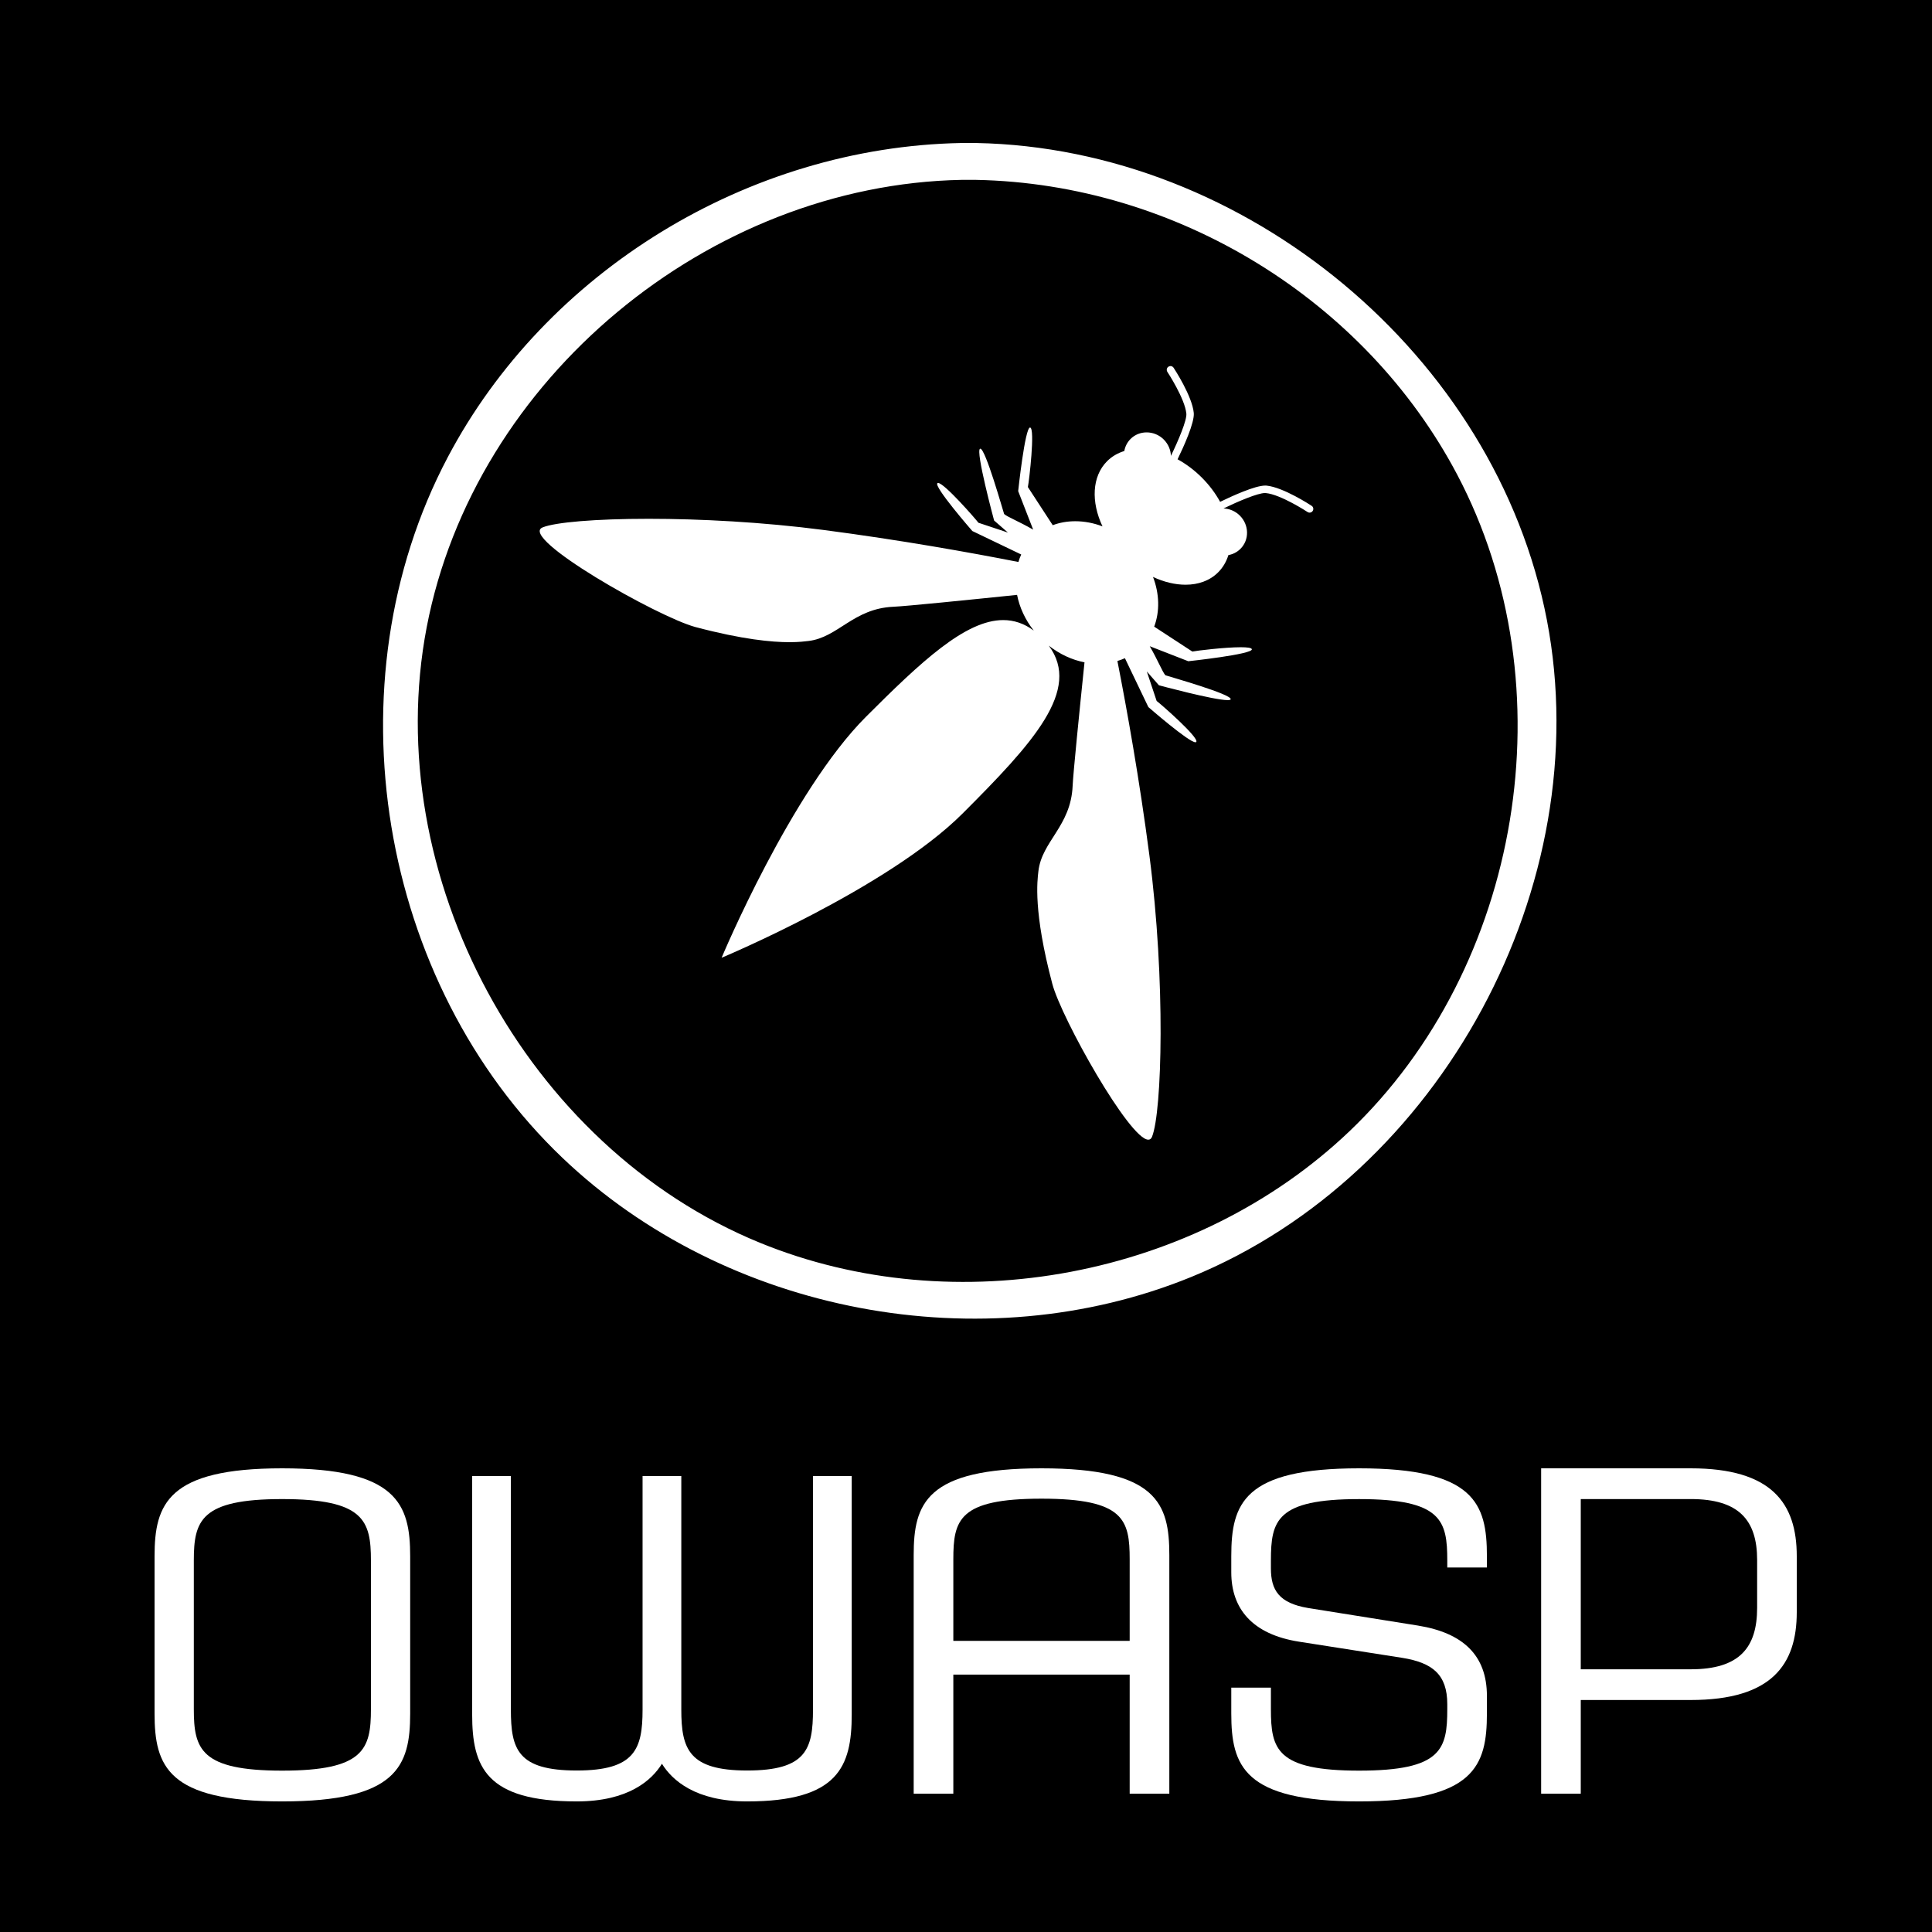
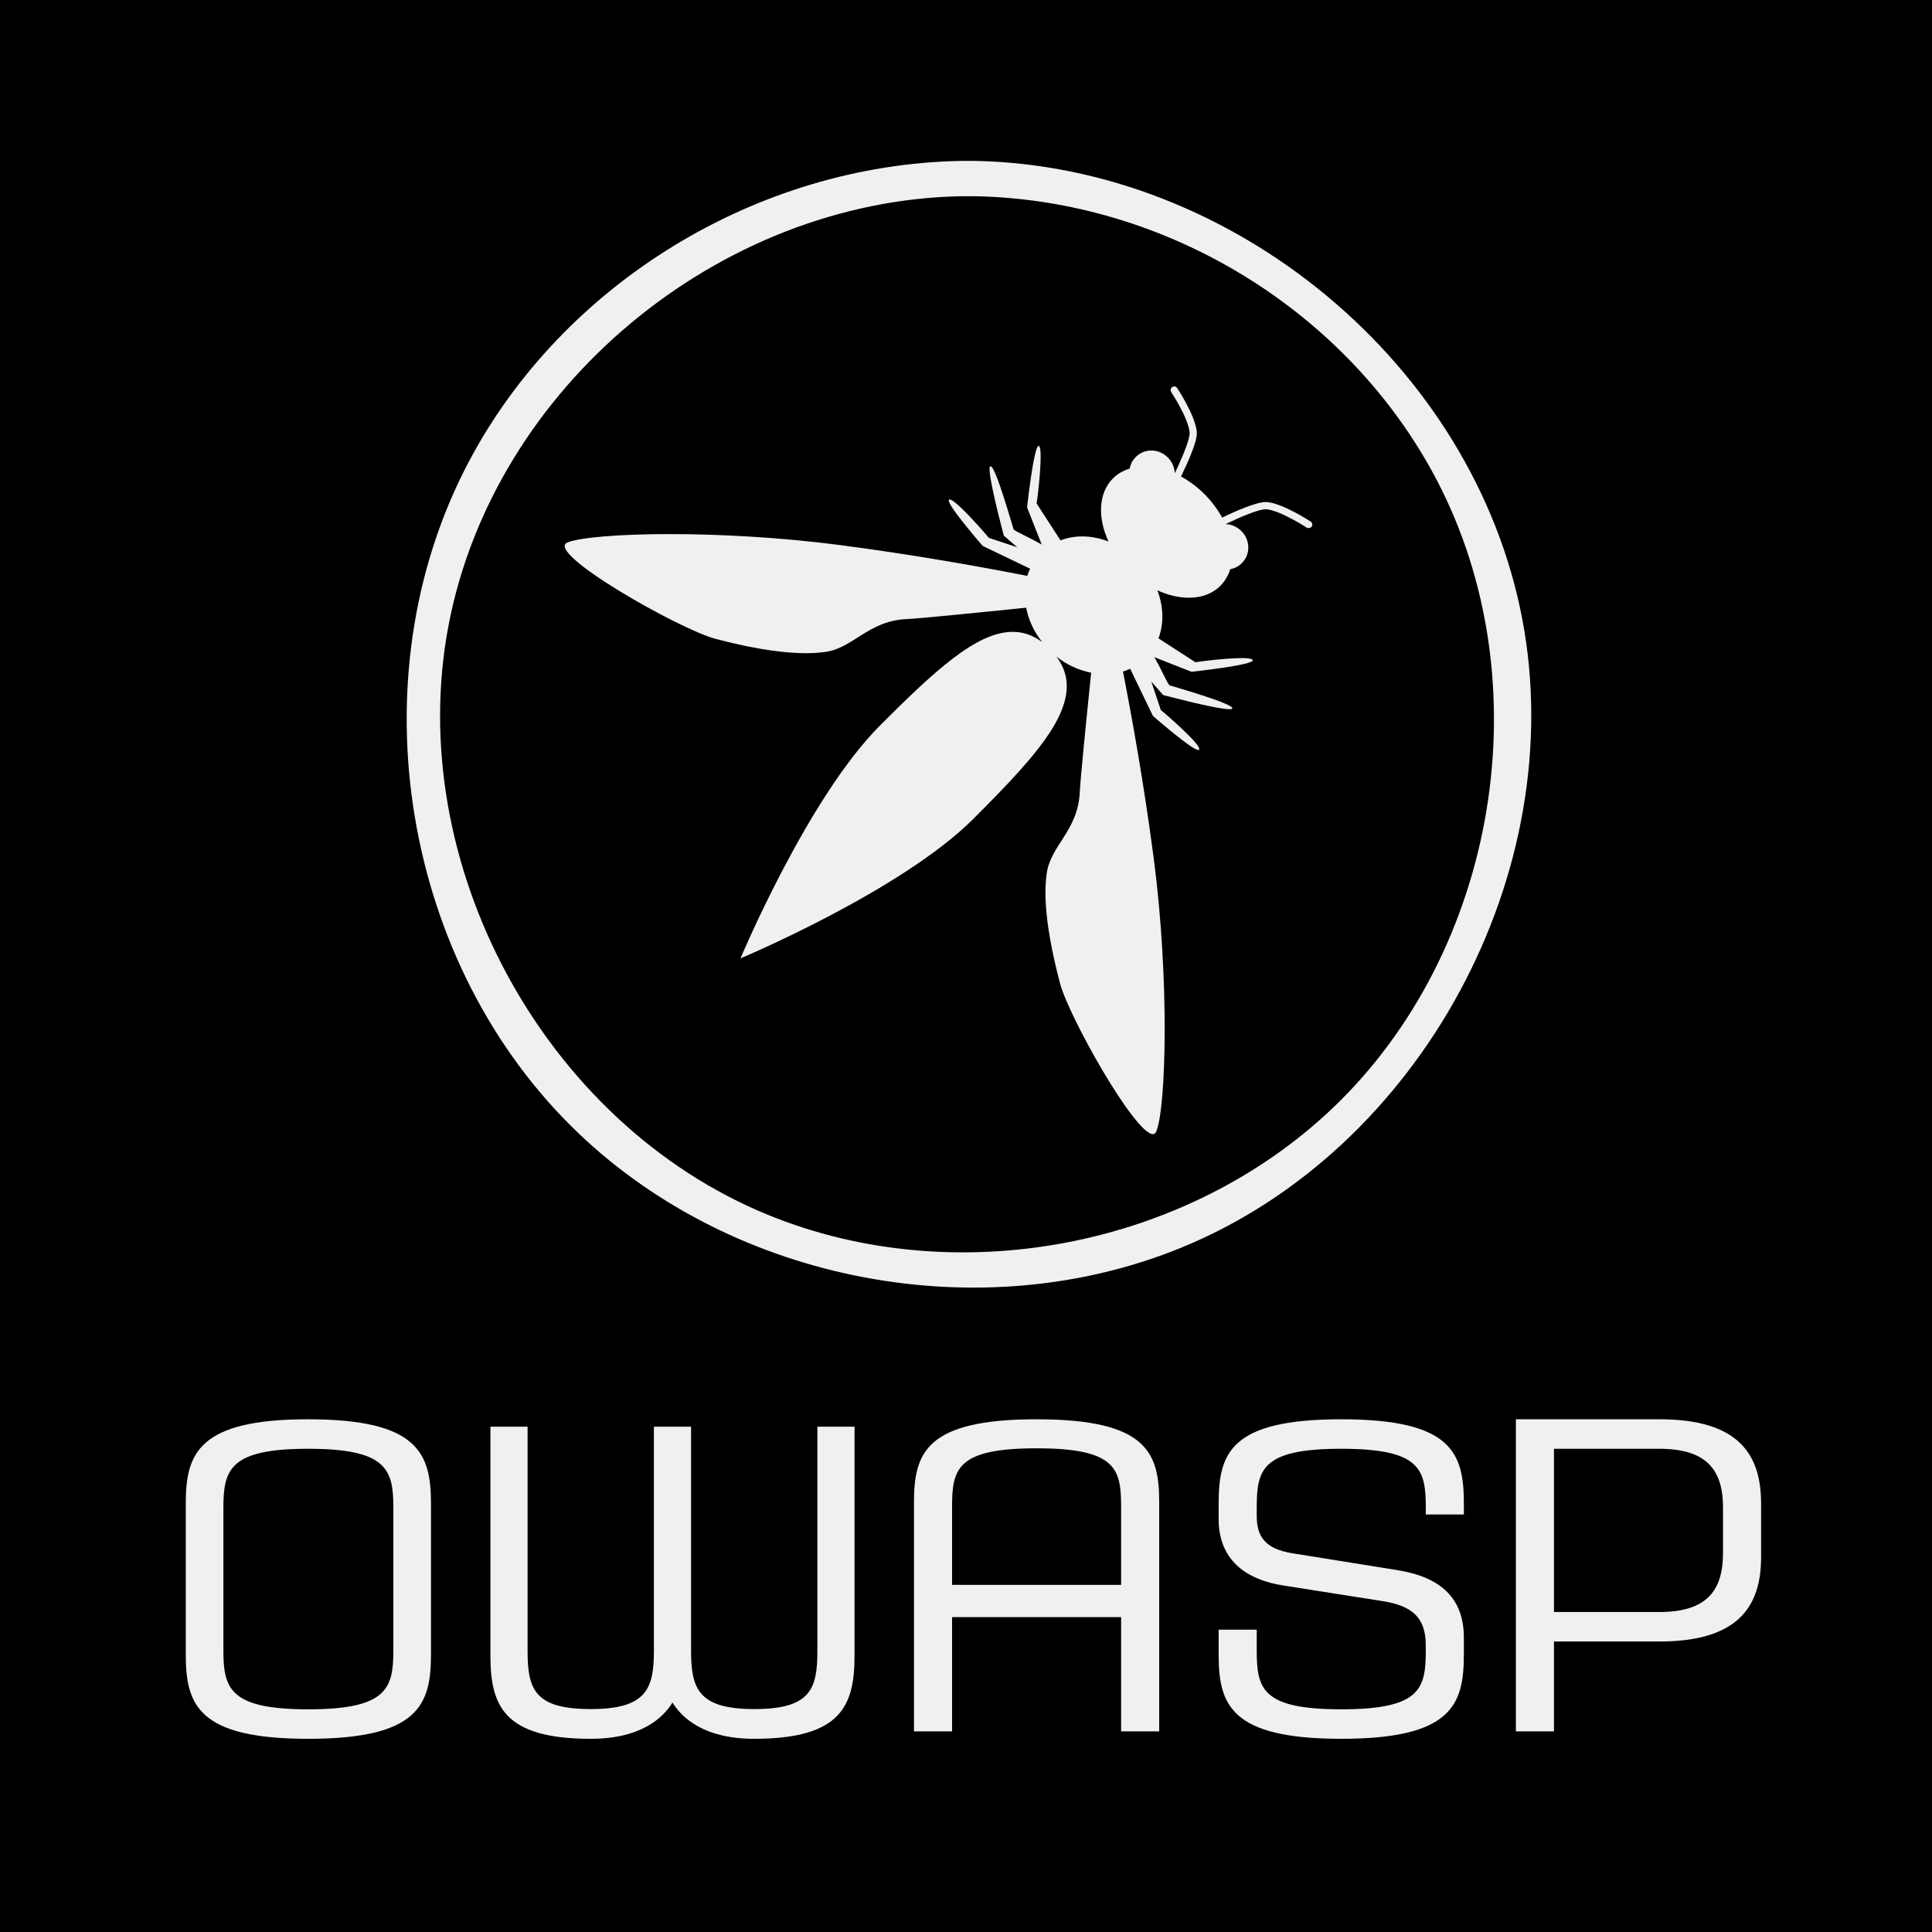
- <svg xmlns="http://www.w3.org/2000/svg" width="100px" height="100px" viewBox="0 0 100 100" version="1.1">
-   <g id="Page-1" stroke="none" stroke-width="1" fill="none" fill-rule="evenodd">
-     <g id="owasp">
-       <rect id="Rectangle" x="0" y="0" width="100" height="100" />
-       <g id="Group" fill="#000000">
-         <rect id="Rectangle" x="0" y="0" width="100" height="100" />
-       </g>
-       <g id="Group" transform="translate(19, 7)" fill="#FFFFFF">
-         <g transform="translate(0.666667, 0.4)" fill-rule="nonzero" id="Shape">
-           <path d="M30.867,0.002 C44.794,0.267 57.772,10.979 60.403,24.707 C63.026,38.395 54.928,53.411 41.993,58.695 C31.184,63.112 17.91,60.601 9.449,52.533 C-0.067,43.462 -2.671,27.977 3.505,16.273 C8.585,6.645 19.053,0.212 30.081,0.002 C30.474,0 30.474,0 30.867,0.002 Z M30.104,1.91 C17.021,2.16 4.884,12.202 2.419,25.066 C-0.04,37.903 7.553,51.976 19.676,56.929 C29.81,61.069 42.251,58.714 50.183,51.152 C59.086,42.663 61.544,28.131 55.755,17.162 C51.005,8.159 41.266,2.108 30.844,1.91 C30.474,1.908 30.474,1.908 30.104,1.91 Z" />
-         </g>
-         <g id="Fill-4" transform="translate(8.666667, 11.4)">
-           <path d="M31.77,40.59 C30.802,40.59 27.273,34.311 26.8,32.521 C25.808,28.773 26.023,27.19 26.082,26.685 C26.262,25.138 27.762,24.366 27.853,22.275 C27.881,21.629 28.206,18.402 28.467,15.882 C27.826,15.757 27.186,15.466 26.618,15.018 C28.324,17.308 25.812,20.052 22.161,23.703 C18.286,27.578 9.684,31.173 9.684,31.173 C9.684,31.173 13.282,22.572 17.157,18.699 C20.006,15.85 22.302,13.695 24.259,13.695 C24.812,13.695 25.339,13.866 25.842,14.24 C25.392,13.672 25.103,13.033 24.977,12.391 C22.456,12.651 19.229,12.978 18.582,13.005 C16.492,13.096 15.72,14.596 14.175,14.778 C13.997,14.799 13.687,14.839 13.196,14.839 C12.29,14.839 10.77,14.702 8.337,14.058 C6.391,13.543 -0.865,9.417 0.42,8.898 C1.073,8.632 3.158,8.453 5.904,8.453 C8.546,8.453 11.8,8.619 14.975,9.033 C18.938,9.55 22.57,10.202 25.046,10.688 C25.086,10.555 25.133,10.426 25.192,10.301 L22.661,9.086 C22.661,9.086 20.639,6.768 20.855,6.608 C20.863,6.6 20.874,6.598 20.888,6.598 C21.205,6.598 22.82,8.448 22.976,8.657 C23.096,8.697 23.782,8.927 24.504,9.166 L23.788,8.541 C23.788,8.541 22.807,4.911 23.064,4.825 C23.066,4.825 23.069,4.823 23.073,4.823 C23.341,4.823 24.231,7.98 24.307,8.206 C24.481,8.36 25.073,8.59 25.81,9.014 L25.034,7.02 C25.034,7.02 25.386,3.729 25.648,3.729 C25.65,3.729 25.652,3.729 25.654,3.729 C25.918,3.782 25.603,6.475 25.536,6.809 C25.631,6.958 26.226,7.87 26.823,8.784 C27.19,8.645 27.585,8.579 27.99,8.579 C28.455,8.579 28.934,8.668 29.398,8.845 C28.803,7.579 28.849,6.26 29.637,5.471 C29.886,5.223 30.189,5.048 30.527,4.945 C30.569,4.713 30.675,4.497 30.85,4.32 C31.078,4.092 31.378,3.98 31.682,3.98 C32,3.98 32.323,4.103 32.57,4.35 C32.807,4.588 32.929,4.892 32.94,5.196 C33.321,4.411 33.771,3.352 33.739,3.01 C33.665,2.235 32.766,0.861 32.756,0.848 C32.699,0.758 32.722,0.639 32.811,0.58 C32.844,0.559 32.882,0.547 32.918,0.547 C32.98,0.547 33.041,0.578 33.079,0.635 C33.117,0.694 34.041,2.102 34.123,2.974 C34.168,3.474 33.596,4.73 33.284,5.373 C33.722,5.612 34.149,5.929 34.539,6.319 C34.93,6.709 35.246,7.136 35.487,7.575 C36.105,7.275 37.289,6.733 37.823,6.733 C37.846,6.733 37.865,6.735 37.884,6.735 C38.756,6.819 40.164,7.741 40.223,7.781 C40.312,7.838 40.337,7.957 40.278,8.047 C40.242,8.104 40.179,8.134 40.117,8.134 C40.081,8.134 40.044,8.123 40.012,8.102 C39.999,8.092 38.625,7.193 37.849,7.121 C37.836,7.119 37.825,7.119 37.811,7.119 C37.433,7.119 36.42,7.551 35.662,7.917 C35.966,7.929 36.272,8.052 36.508,8.288 C36.992,8.773 37.006,9.542 36.538,10.008 C36.363,10.183 36.145,10.291 35.915,10.331 C35.81,10.669 35.635,10.973 35.386,11.222 C34.951,11.658 34.356,11.865 33.697,11.865 C33.159,11.865 32.581,11.728 32.013,11.462 C32.346,12.328 32.37,13.248 32.074,14.035 C32.988,14.632 33.902,15.227 34.048,15.324 C34.29,15.276 35.732,15.101 36.555,15.101 C36.884,15.101 37.114,15.128 37.129,15.204 C37.182,15.468 33.839,15.825 33.839,15.825 L31.844,15.048 C32.27,15.787 32.5,16.376 32.652,16.551 C32.883,16.629 36.118,17.541 36.033,17.796 C36.023,17.825 35.966,17.838 35.873,17.838 C35.16,17.838 32.319,17.07 32.319,17.07 L31.692,16.355 C31.933,17.076 32.161,17.762 32.201,17.882 C32.42,18.043 34.411,19.786 34.252,20.003 C34.242,20.014 34.229,20.02 34.21,20.02 C33.86,20.02 31.772,18.197 31.772,18.197 L30.559,15.668 C30.434,15.725 30.305,15.772 30.17,15.812 C30.656,18.288 31.31,21.92 31.827,25.883 C32.671,32.363 32.481,39.155 31.962,40.44 C31.92,40.543 31.855,40.59 31.77,40.59" id="Path" />
-         </g>
-       </g>
-       <g id="Group-2" transform="translate(8, 76)" fill="#FFFFFF">
-         <path d="M11.199,4.778 C11.199,2.705 10.844,1.592 6.603,1.592 C2.387,1.592 2.032,2.705 2.032,4.778 L2.032,12.463 C2.032,14.535 2.387,15.648 6.603,15.648 C10.844,15.648 11.199,14.535 11.199,12.463 L11.199,4.778 Z M6.603,17.241 C0.685,17.241 0,15.42 0,12.69 L0,4.55 C0,1.845 0.685,0 6.603,0 C12.545,0 13.231,1.845 13.231,4.55 L13.231,12.69 C13.231,15.42 12.545,17.241 6.603,17.241 L6.603,17.241 Z" id="Fill-5" />
-         <path d="M27.264,0.401 L27.264,12.493 C27.264,14.542 27.665,15.641 30.672,15.641 C33.729,15.641 34.08,14.542 34.08,12.493 L34.08,0.401 L36.085,0.401 L36.085,12.743 C36.085,15.442 35.383,17.241 30.672,17.241 C27.991,17.241 26.788,16.141 26.262,15.292 C25.736,16.141 24.533,17.241 21.851,17.241 C17.14,17.241 16.439,15.442 16.439,12.743 L16.439,0.401 L18.443,0.401 L18.443,12.493 C18.443,14.542 18.794,15.641 21.851,15.641 C24.858,15.641 25.259,14.542 25.259,12.493 L25.259,0.401 L27.264,0.401" id="Fill-6" />
-         <path d="M50.472,4.715 C50.472,2.669 50.19,1.571 45.908,1.571 C41.626,1.571 41.344,2.669 41.344,4.715 L41.344,8.931 L50.472,8.931 L50.472,4.715 Z M52.524,16.84 L50.472,16.84 L50.472,10.678 L41.344,10.678 L41.344,16.84 L39.292,16.84 L39.292,4.49 C39.292,1.821 39.933,0 45.908,0 C51.883,0 52.524,1.821 52.524,4.49 L52.524,16.84 L52.524,16.84 Z" id="Fill-7" />
-         <path d="M62.347,17.241 C56.372,17.241 55.731,15.395 55.731,12.69 L55.731,11.351 L57.782,11.351 L57.782,12.463 C57.782,14.536 58.065,15.648 62.347,15.648 C66.629,15.648 66.911,14.536 66.911,12.463 L66.911,12.21 C66.911,10.668 66.141,10.061 64.578,9.809 L59.244,8.974 C56.808,8.595 55.731,7.255 55.731,5.385 L55.731,4.55 C55.731,1.82 56.372,0 62.347,0 C68.321,0 68.962,1.82 68.962,4.55 L68.962,5.132 L66.911,5.132 L66.911,4.778 C66.911,2.705 66.629,1.593 62.347,1.593 C58.065,1.593 57.782,2.705 57.782,4.778 L57.782,5.182 C57.782,6.295 58.193,6.977 59.706,7.23 L65.398,8.14 C67.731,8.519 68.962,9.682 68.962,11.78 L68.962,12.69 C68.962,15.395 68.321,17.241 62.347,17.241" id="Fill-8" />
-         <path d="M82.949,4.746 C82.949,2.676 82,1.591 79.513,1.591 L73.82,1.591 L73.82,10.402 L79.513,10.402 C82.026,10.402 82.949,9.291 82.949,7.221 L82.949,4.746 Z M79.513,11.992 L73.82,11.992 L73.82,16.84 L71.769,16.84 L71.769,0 L79.513,0 C83.718,0 85,1.818 85,4.544 L85,7.448 C85,10.149 83.718,11.992 79.513,11.992 L79.513,11.992 Z" id="Fill-9" />
-       </g>
-     </g>
+ <svg xmlns="http://www.w3.org/2000/svg" xmlns:ns1="http://vectornator.io" height="100%" stroke-miterlimit="10" style="fill-rule:nonzero;clip-rule:evenodd;stroke-linecap:round;stroke-linejoin:round;" version="1.1" viewBox="0 0 260 260" width="100%" xml:space="preserve">
+   <defs />
+   <g id="com.castsoftware.owasp-index" ns1:layerName="com.castsoftware.owasp-index">
+     <path d="M0 0L0 260L260 260L260 0L0 0ZM129.281 21.656C130.261 21.651 130.271 21.651 131.25 21.656C165.952 22.317 198.288 49.011 204.844 83.219C211.38 117.327 191.199 154.738 158.969 167.906C132.034 178.911 98.958 172.635 77.875 152.531C54.163 129.927 47.675 91.351 63.062 62.188C75.722 38.196 101.8 22.179 129.281 21.656ZM41.469 191C56.29 191 58 195.597 58 202.344L58 222.656C58 229.465 56.29 234 41.469 234C26.71 234 25 229.465 25 222.656L25 202.344C25 195.597 26.71 191 41.469 191ZM139.5 191C154.402 191 156 195.529 156 202.188L156 233L150.875 233L150.875 217.625L128.125 217.625L128.125 233L123 233L123 202.188C123 195.529 124.599 191 139.5 191ZM180.5 191C195.401 191 197 195.534 197 202.344L197 203.812L191.875 203.812L191.875 202.906C191.875 197.736 191.18 194.969 180.5 194.969C169.82 194.969 169.125 197.736 169.125 202.906L169.125 203.938C169.125 206.712 170.134 208.401 173.906 209.031L188.125 211.312C193.944 212.258 197 215.141 197 220.375L197 222.656C197 229.402 195.401 234 180.5 234C165.599 234 164 229.402 164 222.656L164 219.312L169.125 219.312L169.125 222.094C169.125 227.264 169.82 230.031 180.5 230.031C191.18 230.031 191.875 227.264 191.875 222.094L191.875 221.438C191.875 217.592 189.963 216.099 186.062 215.469L172.75 213.375C166.675 212.429 164 209.103 164 204.438L164 202.344C164 195.534 165.599 191 180.5 191ZM204 191L223.312 191C233.801 191 237 195.543 237 202.344L237 209.562C237 216.3 233.801 220.906 223.312 220.906L209.125 220.906L209.125 233L204 233L204 191ZM66 192L71 192L71 222.156C71 227.266 71.876 230 79.5 230C87 230 88 227.266 88 222.156L88 192L93 192L93 222.156C93 227.266 94 230 101.5 230C109.125 230 110 227.266 110 222.156L110 192L115 192L115 222.781C115 229.511 113.25 234 101.5 234C94.812 234 91.813 231.243 90.5 229.125C89.188 231.243 86.188 234 79.5 234C67.75 234 66 229.511 66 222.781L66 192ZM129.344 26.406C96.743 27.029 66.517 52.039 60.375 84.094C54.248 116.081 73.165 151.159 103.375 163.5C128.627 173.816 159.609 167.937 179.375 149.094C201.561 127.94 207.673 91.74 193.25 64.406C181.413 41.974 157.157 26.901 131.188 26.406C130.265 26.401 130.266 26.401 129.344 26.406ZM158.031 52C158.189 52 158.342 52.107 158.438 52.25C158.533 52.398 160.857 55.934 161.062 58.125C161.177 59.381 159.72 62.511 158.938 64.125C160.036 64.727 161.115 65.521 162.094 66.5C163.077 67.479 163.862 68.553 164.469 69.656C166.02 68.902 169.002 67.562 170.344 67.562C170.401 67.562 170.452 67.562 170.5 67.562C172.691 67.773 176.227 70.087 176.375 70.188C176.599 70.331 176.679 70.619 176.531 70.844C176.441 70.987 176.283 71.062 176.125 71.062C176.034 71.062 175.925 71.052 175.844 71C175.81 70.976 172.354 68.713 170.406 68.531C170.373 68.526 170.346 68.531 170.312 68.531C169.362 68.531 166.842 69.61 164.938 70.531C165.701 70.56 166.47 70.877 167.062 71.469C168.28 72.686 168.299 74.612 167.125 75.781C166.686 76.221 166.14 76.493 165.562 76.594C165.3 77.444 164.844 78.218 164.219 78.844C163.125 79.937 161.657 80.438 160 80.438C158.649 80.438 157.178 80.106 155.75 79.438C156.586 81.615 156.651 83.93 155.906 85.906C158.203 87.405 160.507 88.882 160.875 89.125C161.481 89.006 165.089 88.562 167.156 88.562C167.982 88.562 168.556 88.653 168.594 88.844C168.727 89.507 160.344 90.406 160.344 90.406L155.344 88.438C156.413 90.295 156.993 91.779 157.375 92.219C157.957 92.415 166.059 94.704 165.844 95.344C165.82 95.415 165.671 95.438 165.438 95.438C163.647 95.438 156.531 93.531 156.531 93.531L154.938 91.719C155.544 93.528 156.118 95.262 156.219 95.562C156.768 95.968 161.776 100.331 161.375 100.875C161.351 100.904 161.329 100.937 161.281 100.938C160.403 100.938 155.156 96.344 155.156 96.344L152.094 90C151.779 90.143 151.464 90.275 151.125 90.375C152.347 96.596 153.983 105.702 155.281 115.656C157.401 131.937 156.928 148.991 155.625 152.219C155.52 152.477 155.371 152.625 155.156 152.625C152.726 152.625 143.845 136.841 142.656 132.344C140.164 122.929 140.696 118.957 140.844 117.688C141.297 113.801 145.083 111.846 145.312 106.594C145.384 104.97 146.19 96.862 146.844 90.531C145.235 90.216 143.615 89.502 142.188 88.375C146.475 94.128 140.172 101.016 131 110.188C121.265 119.922 99.656 128.969 99.656 128.969C99.656 128.969 108.703 107.355 118.438 97.625C125.594 90.468 131.364 85.031 136.281 85.031C137.671 85.031 138.985 85.466 140.25 86.406C139.118 84.979 138.409 83.395 138.094 81.781C131.758 82.435 123.655 83.246 122.031 83.312C116.779 83.542 114.819 87.292 110.938 87.75C110.489 87.802 109.732 87.906 108.5 87.906C106.223 87.906 102.392 87.587 96.281 85.969C91.392 84.675 73.147 74.303 76.375 73C78.017 72.332 83.257 71.875 90.156 71.875C96.793 71.875 104.991 72.303 112.969 73.344C122.923 74.642 132.029 76.278 138.25 77.5C138.35 77.166 138.477 76.846 138.625 76.531L132.25 73.469C132.25 73.469 127.174 67.651 127.719 67.25C127.738 67.231 127.779 67.219 127.812 67.219C128.61 67.219 132.671 71.85 133.062 72.375C133.363 72.475 135.092 73.055 136.906 73.656L135.094 72.094C135.094 72.094 132.637 62.965 133.281 62.75C133.286 62.75 133.303 62.75 133.312 62.75C133.986 62.75 136.215 70.682 136.406 71.25C136.845 71.637 138.335 72.217 140.188 73.281L138.219 68.281C138.219 68.281 139.122 60 139.781 60C140.445 60.134 139.667 66.91 139.5 67.75C139.739 68.122 141.22 70.422 142.719 72.719C143.64 72.37 144.639 72.188 145.656 72.188C146.826 72.188 148.023 72.431 149.188 72.875C147.693 69.695 147.8 66.356 149.781 64.375C150.407 63.75 151.181 63.32 152.031 63.062C152.136 62.48 152.405 61.944 152.844 61.5C153.417 60.927 154.174 60.625 154.938 60.625C155.735 60.625 156.536 60.942 157.156 61.562C157.753 62.159 158.065 62.924 158.094 63.688C159.049 61.716 160.175 59.047 160.094 58.188C159.908 56.24 157.649 52.815 157.625 52.781C157.482 52.557 157.526 52.242 157.75 52.094C157.831 52.041 157.941 52 158.031 52ZM139.5 194.906C128.82 194.906 128.125 197.647 128.125 202.75L128.125 213.281L150.875 213.281L150.875 202.75C150.875 197.647 150.181 194.906 139.5 194.906ZM41.469 194.969C30.954 194.969 30.062 197.736 30.062 202.906L30.062 222.094C30.062 227.264 30.954 230.031 41.469 230.031C52.046 230.031 52.938 227.264 52.938 222.094L52.938 202.906C52.938 197.736 52.046 194.969 41.469 194.969ZM209.125 194.969L209.125 216.938L223.312 216.938C229.58 216.938 231.875 214.164 231.875 209L231.875 202.844C231.875 197.68 229.516 194.969 223.312 194.969L209.125 194.969Z" fill="#000000" fill-rule="nonzero" opacity="1" stroke="none" />
  </g>
</svg>
